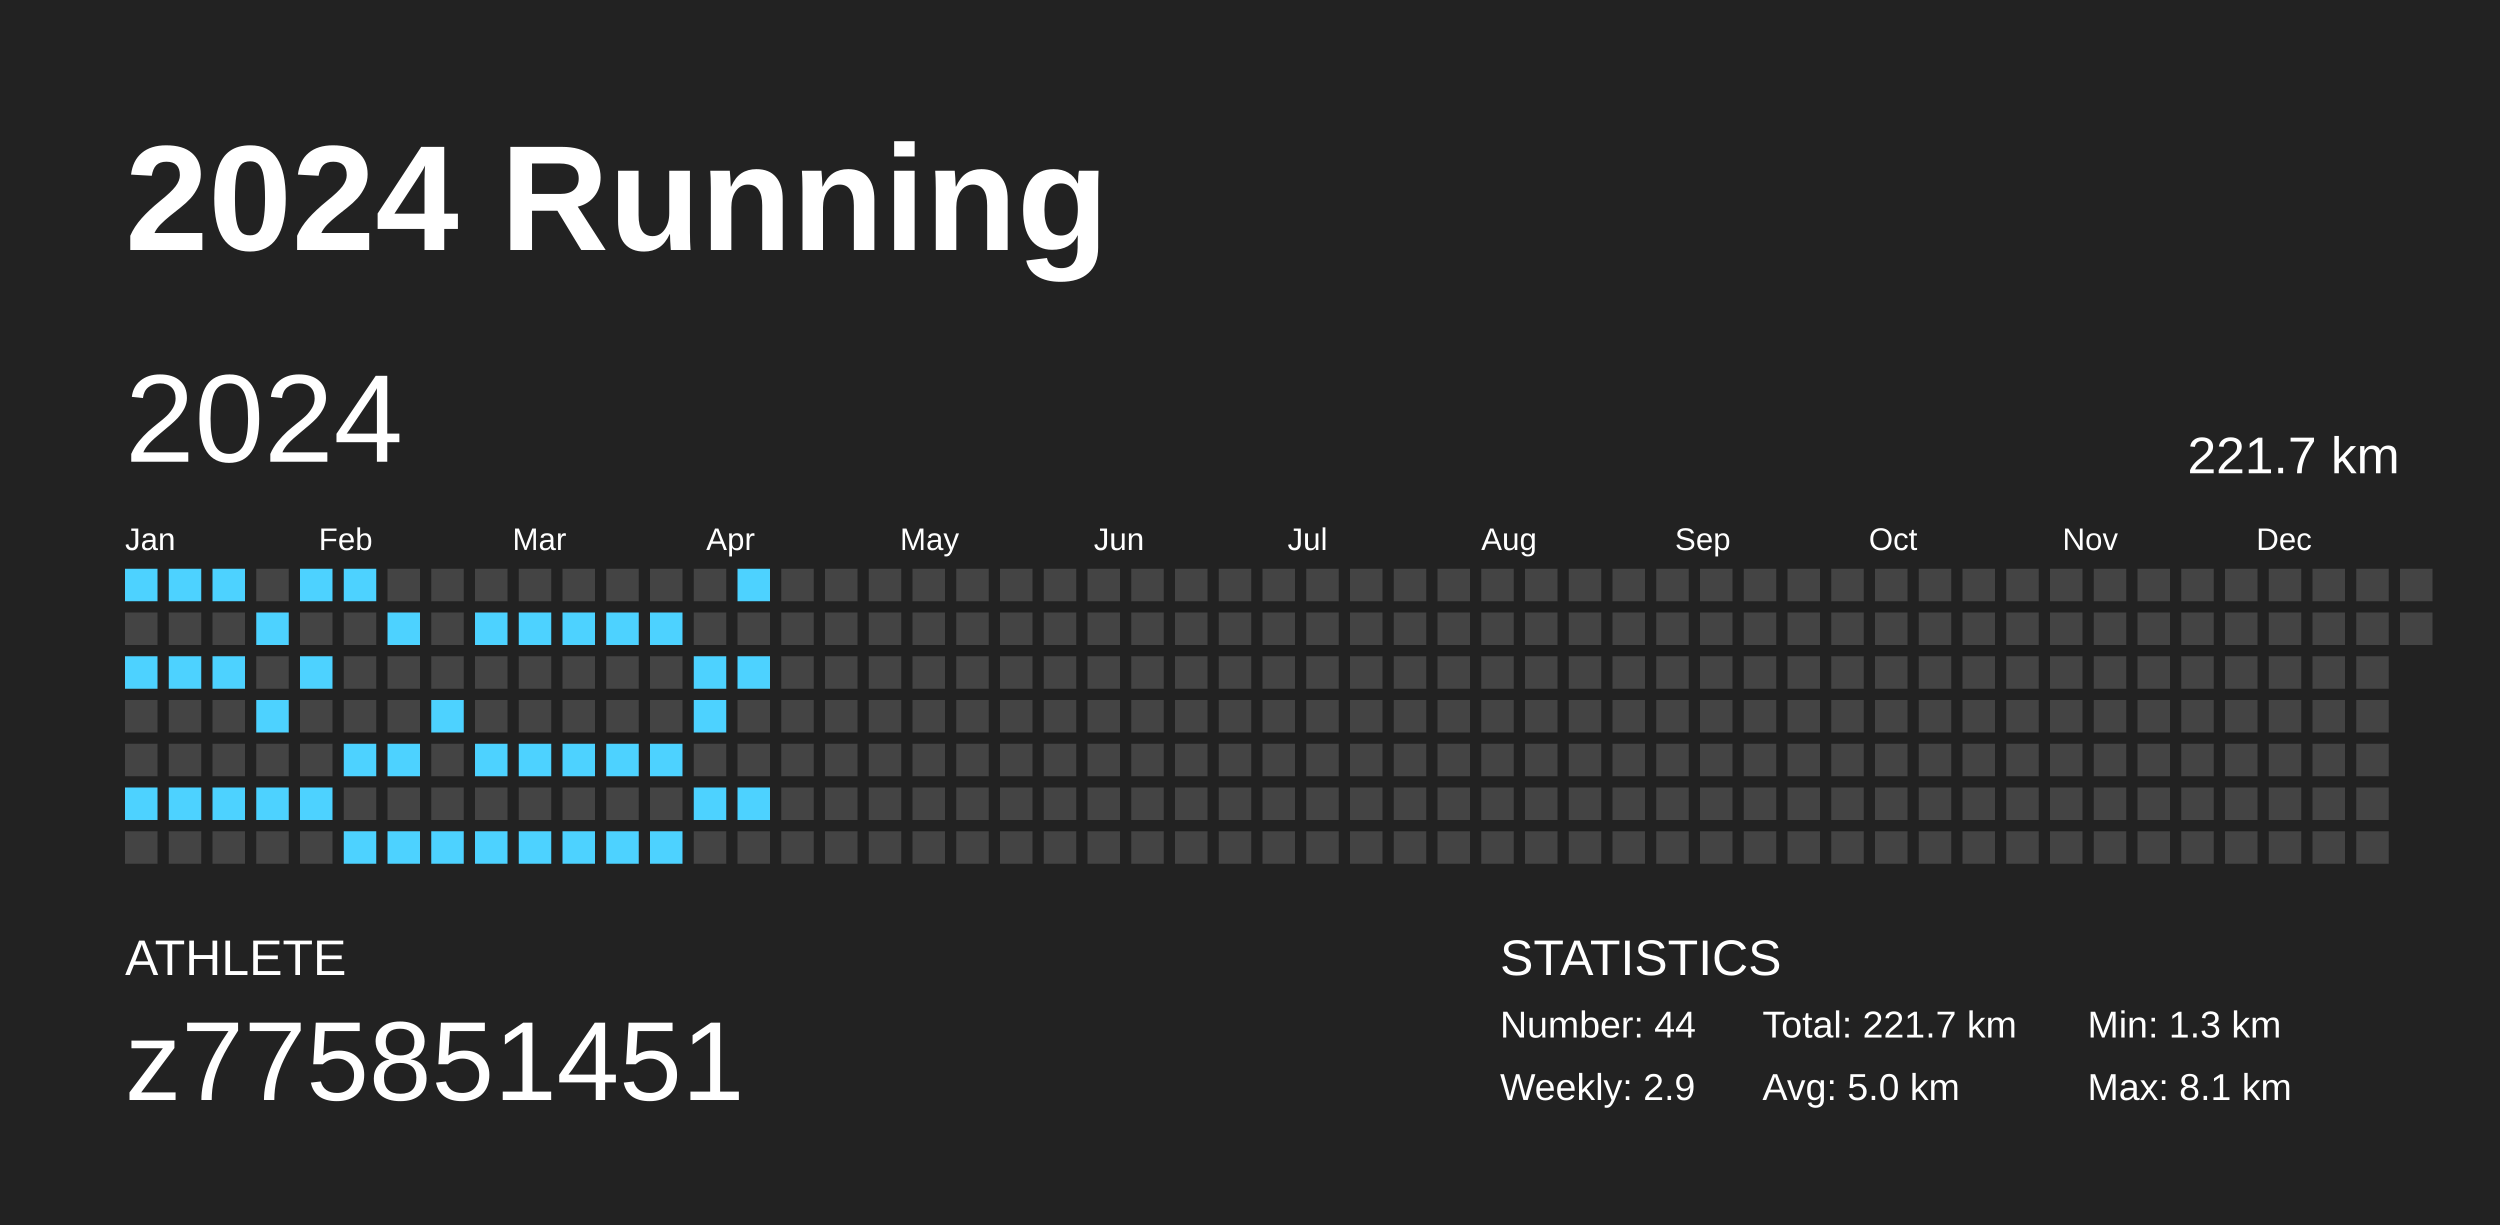
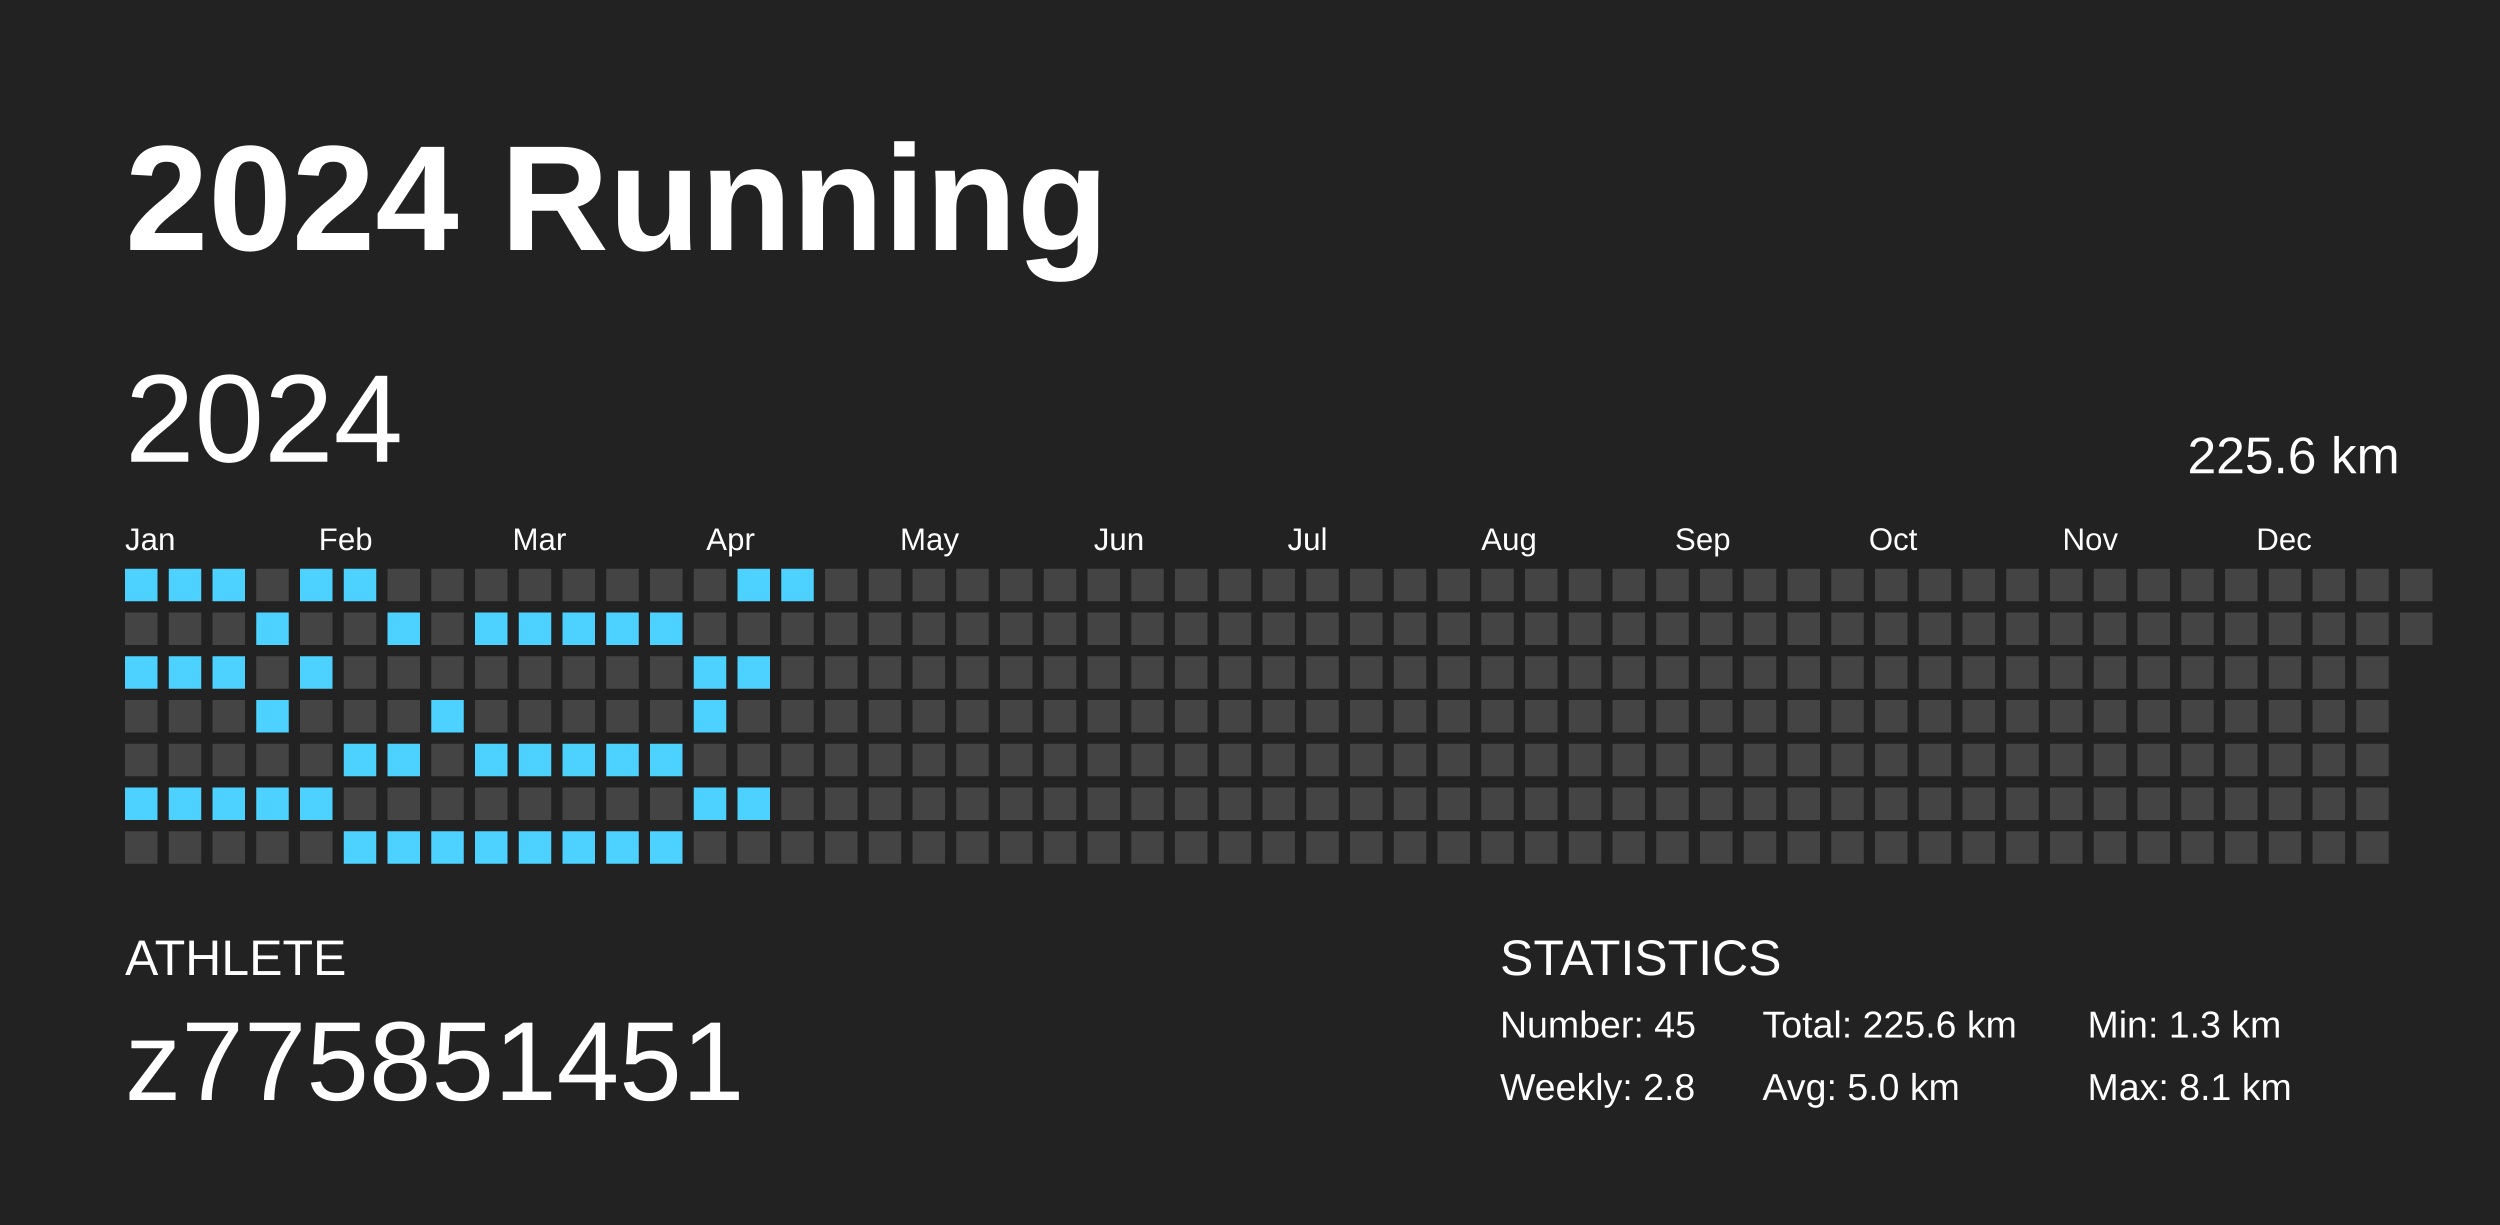
<svg xmlns="http://www.w3.org/2000/svg" baseProfile="full" height="98mm" version="1.1" viewBox="0,0,200,98" width="200mm">
  <defs />
  <rect fill="#222222" height="98" width="200" x="0" y="0" />
  <text fill="#FFFFFF" style="font-size:12px; font-family:Arial; font-weight:bold;" x="10" y="20">2024 Running</text>
  <text fill="#FFFFFF" style="font-size:4px; font-family:Arial" x="10" y="78">ATHLETE</text>
  <text fill="#FFFFFF" style="font-size:9px; font-family:Arial" x="10" y="88">z775851451</text>
  <text fill="#FFFFFF" style="font-size:4px; font-family:Arial" x="120" y="78">STATISTICS</text>
-   <text fill="#FFFFFF" style="font-size:3px; font-family:Arial" x="120" y="83">Number: 44</text>
-   <text fill="#FFFFFF" style="font-size:3px; font-family:Arial" x="120" y="88">Weekly: 2.9</text>
-   <text fill="#FFFFFF" style="font-size:3px; font-family:Arial" x="141" y="83">Total: 221.7 km</text>
+   <text fill="#FFFFFF" style="font-size:3px; font-family:Arial" x="120" y="83">Number: 45</text>
+   <text fill="#FFFFFF" style="font-size:3px; font-family:Arial" x="120" y="88">Weekly: 2.8</text>
+   <text fill="#FFFFFF" style="font-size:3px; font-family:Arial" x="141" y="83">Total: 225.6 km</text>
  <text fill="#FFFFFF" style="font-size:3px; font-family:Arial" x="141" y="88">Avg: 5.0 km</text>
  <text fill="#FFFFFF" style="font-size:3px; font-family:Arial" x="167" y="83">Min: 1.3 km</text>
  <text fill="#FFFFFF" style="font-size:3px; font-family:Arial" x="167" y="88">Max: 8.1 km</text>
  <text dominant-baseline="hanging" fill="#FFFFFF" style="font-size:10.0px; font-family:Arial;" x="10" y="30">2024</text>
-   <text dominant-baseline="hanging" fill="#FFFFFF" style="font-size:4.125px; font-family:Arial;" x="175" y="35">221.7 km</text>
+   <text dominant-baseline="hanging" fill="#FFFFFF" style="font-size:4.125px; font-family:Arial;" x="175" y="35">225.6 km</text>
  <text fill="#FFFFFF" style="font-size:2.5px; font-family:Arial" x="10.0" y="44">Jan</text>
  <text fill="#FFFFFF" style="font-size:2.5px; font-family:Arial" x="25.5" y="44">Feb</text>
  <text fill="#FFFFFF" style="font-size:2.5px; font-family:Arial" x="41.0" y="44">Mar</text>
  <text fill="#FFFFFF" style="font-size:2.5px; font-family:Arial" x="56.5" y="44">Apr</text>
  <text fill="#FFFFFF" style="font-size:2.5px; font-family:Arial" x="72.0" y="44">May</text>
  <text fill="#FFFFFF" style="font-size:2.5px; font-family:Arial" x="87.5" y="44">Jun</text>
  <text fill="#FFFFFF" style="font-size:2.5px; font-family:Arial" x="103.0" y="44">Jul</text>
  <text fill="#FFFFFF" style="font-size:2.5px; font-family:Arial" x="118.5" y="44">Aug</text>
  <text fill="#FFFFFF" style="font-size:2.5px; font-family:Arial" x="134.0" y="44">Sep</text>
  <text fill="#FFFFFF" style="font-size:2.5px; font-family:Arial" x="149.5" y="44">Oct</text>
  <text fill="#FFFFFF" style="font-size:2.5px; font-family:Arial" x="165.0" y="44">Nov</text>
  <text fill="#FFFFFF" style="font-size:2.5px; font-family:Arial" x="180.5" y="44">Dec</text>
  <rect fill="#4dd2ff" height="2.6" width="2.6" x="10.0" y="45.5" />
  <rect fill="#444444" height="2.6" width="2.6" x="10.0" y="49.0" />
  <rect fill="#4dd2ff" height="2.6" width="2.6" x="10.0" y="52.5" />
  <rect fill="#444444" height="2.6" width="2.6" x="10.0" y="56.0" />
  <rect fill="#444444" height="2.6" width="2.6" x="10.0" y="59.5" />
  <rect fill="#4dd2ff" height="2.6" width="2.6" x="10.0" y="63.0" />
  <rect fill="#444444" height="2.6" width="2.6" x="10.0" y="66.5" />
  <rect fill="#4dd2ff" height="2.6" width="2.6" x="13.5" y="45.5" />
  <rect fill="#444444" height="2.6" width="2.6" x="13.5" y="49.0" />
  <rect fill="#4dd2ff" height="2.6" width="2.6" x="13.5" y="52.5" />
  <rect fill="#444444" height="2.6" width="2.6" x="13.5" y="56.0" />
  <rect fill="#444444" height="2.6" width="2.6" x="13.5" y="59.5" />
  <rect fill="#4dd2ff" height="2.6" width="2.6" x="13.5" y="63.0" />
  <rect fill="#444444" height="2.6" width="2.6" x="13.5" y="66.5" />
  <rect fill="#4dd2ff" height="2.6" width="2.6" x="17.0" y="45.5" />
  <rect fill="#444444" height="2.6" width="2.6" x="17.0" y="49.0" />
  <rect fill="#4dd2ff" height="2.6" width="2.6" x="17.0" y="52.5" />
  <rect fill="#444444" height="2.6" width="2.6" x="17.0" y="56.0" />
  <rect fill="#444444" height="2.6" width="2.6" x="17.0" y="59.5" />
  <rect fill="#4dd2ff" height="2.6" width="2.6" x="17.0" y="63.0" />
  <rect fill="#444444" height="2.6" width="2.6" x="17.0" y="66.5" />
  <rect fill="#444444" height="2.6" width="2.6" x="20.5" y="45.5" />
  <rect fill="#4dd2ff" height="2.6" width="2.6" x="20.5" y="49.0" />
  <rect fill="#444444" height="2.6" width="2.6" x="20.5" y="52.5" />
  <rect fill="#4dd2ff" height="2.6" width="2.6" x="20.5" y="56.0" />
  <rect fill="#444444" height="2.6" width="2.6" x="20.5" y="59.5" />
  <rect fill="#4dd2ff" height="2.6" width="2.6" x="20.5" y="63.0" />
  <rect fill="#444444" height="2.6" width="2.6" x="20.5" y="66.5" />
  <rect fill="#4dd2ff" height="2.6" width="2.6" x="24.0" y="45.5" />
  <rect fill="#444444" height="2.6" width="2.6" x="24.0" y="49.0" />
  <rect fill="#4dd2ff" height="2.6" width="2.6" x="24.0" y="52.5" />
  <rect fill="#444444" height="2.6" width="2.6" x="24.0" y="56.0" />
  <rect fill="#444444" height="2.6" width="2.6" x="24.0" y="59.5" />
  <rect fill="#4dd2ff" height="2.6" width="2.6" x="24.0" y="63.0" />
  <rect fill="#444444" height="2.6" width="2.6" x="24.0" y="66.5" />
  <rect fill="#4dd2ff" height="2.6" width="2.6" x="27.5" y="45.5" />
  <rect fill="#444444" height="2.6" width="2.6" x="27.5" y="49.0" />
  <rect fill="#444444" height="2.6" width="2.6" x="27.5" y="52.5" />
  <rect fill="#444444" height="2.6" width="2.6" x="27.5" y="56.0" />
  <rect fill="#4dd2ff" height="2.6" width="2.6" x="27.5" y="59.5" />
  <rect fill="#444444" height="2.6" width="2.6" x="27.5" y="63.0" />
  <rect fill="#4dd2ff" height="2.6" width="2.6" x="27.5" y="66.5" />
  <rect fill="#444444" height="2.6" width="2.6" x="31.0" y="45.5" />
  <rect fill="#4dd2ff" height="2.6" width="2.6" x="31.0" y="49.0" />
  <rect fill="#444444" height="2.6" width="2.6" x="31.0" y="52.5" />
  <rect fill="#444444" height="2.6" width="2.6" x="31.0" y="56.0" />
  <rect fill="#4dd2ff" height="2.6" width="2.6" x="31.0" y="59.5" />
  <rect fill="#444444" height="2.6" width="2.6" x="31.0" y="63.0" />
  <rect fill="#4dd2ff" height="2.6" width="2.6" x="31.0" y="66.5" />
  <rect fill="#444444" height="2.6" width="2.6" x="34.5" y="45.5" />
  <rect fill="#444444" height="2.6" width="2.6" x="34.5" y="49.0" />
  <rect fill="#444444" height="2.6" width="2.6" x="34.5" y="52.5" />
  <rect fill="#4dd2ff" height="2.6" width="2.6" x="34.5" y="56.0" />
  <rect fill="#444444" height="2.6" width="2.6" x="34.5" y="59.5" />
  <rect fill="#444444" height="2.6" width="2.6" x="34.5" y="63.0" />
  <rect fill="#4dd2ff" height="2.6" width="2.6" x="34.5" y="66.5" />
  <rect fill="#444444" height="2.6" width="2.6" x="38.0" y="45.5" />
  <rect fill="#4dd2ff" height="2.6" width="2.6" x="38.0" y="49.0" />
  <rect fill="#444444" height="2.6" width="2.6" x="38.0" y="52.5" />
  <rect fill="#444444" height="2.6" width="2.6" x="38.0" y="56.0" />
  <rect fill="#4dd2ff" height="2.6" width="2.6" x="38.0" y="59.5" />
  <rect fill="#444444" height="2.6" width="2.6" x="38.0" y="63.0" />
  <rect fill="#4dd2ff" height="2.6" width="2.6" x="38.0" y="66.5" />
  <rect fill="#444444" height="2.6" width="2.6" x="41.5" y="45.5" />
  <rect fill="#4dd2ff" height="2.6" width="2.6" x="41.5" y="49.0" />
  <rect fill="#444444" height="2.6" width="2.6" x="41.5" y="52.5" />
  <rect fill="#444444" height="2.6" width="2.6" x="41.5" y="56.0" />
  <rect fill="#4dd2ff" height="2.6" width="2.6" x="41.5" y="59.5" />
  <rect fill="#444444" height="2.6" width="2.6" x="41.5" y="63.0" />
  <rect fill="#4dd2ff" height="2.6" width="2.6" x="41.5" y="66.5" />
  <rect fill="#444444" height="2.6" width="2.6" x="45.0" y="45.5" />
  <rect fill="#4dd2ff" height="2.6" width="2.6" x="45.0" y="49.0" />
  <rect fill="#444444" height="2.6" width="2.6" x="45.0" y="52.5" />
  <rect fill="#444444" height="2.6" width="2.6" x="45.0" y="56.0" />
  <rect fill="#4dd2ff" height="2.6" width="2.6" x="45.0" y="59.5" />
  <rect fill="#444444" height="2.6" width="2.6" x="45.0" y="63.0" />
  <rect fill="#4dd2ff" height="2.6" width="2.6" x="45.0" y="66.5" />
  <rect fill="#444444" height="2.6" width="2.6" x="48.5" y="45.5" />
  <rect fill="#4dd2ff" height="2.6" width="2.6" x="48.5" y="49.0" />
  <rect fill="#444444" height="2.6" width="2.6" x="48.5" y="52.5" />
  <rect fill="#444444" height="2.6" width="2.6" x="48.5" y="56.0" />
  <rect fill="#4dd2ff" height="2.6" width="2.6" x="48.5" y="59.5" />
  <rect fill="#444444" height="2.6" width="2.6" x="48.5" y="63.0" />
  <rect fill="#4dd2ff" height="2.6" width="2.6" x="48.5" y="66.5" />
  <rect fill="#444444" height="2.6" width="2.6" x="52.0" y="45.5" />
  <rect fill="#4dd2ff" height="2.6" width="2.6" x="52.0" y="49.0" />
  <rect fill="#444444" height="2.6" width="2.6" x="52.0" y="52.5" />
  <rect fill="#444444" height="2.6" width="2.6" x="52.0" y="56.0" />
  <rect fill="#4dd2ff" height="2.6" width="2.6" x="52.0" y="59.5" />
  <rect fill="#444444" height="2.6" width="2.6" x="52.0" y="63.0" />
  <rect fill="#4dd2ff" height="2.6" width="2.6" x="52.0" y="66.5" />
  <rect fill="#444444" height="2.6" width="2.6" x="55.5" y="45.5" />
  <rect fill="#444444" height="2.6" width="2.6" x="55.5" y="49.0" />
  <rect fill="#4dd2ff" height="2.6" width="2.6" x="55.5" y="52.5" />
  <rect fill="#4dd2ff" height="2.6" width="2.6" x="55.5" y="56.0" />
  <rect fill="#444444" height="2.6" width="2.6" x="55.5" y="59.5" />
  <rect fill="#4dd2ff" height="2.6" width="2.6" x="55.5" y="63.0" />
  <rect fill="#444444" height="2.6" width="2.6" x="55.5" y="66.5" />
  <rect fill="#4dd2ff" height="2.6" width="2.6" x="59.0" y="45.5" />
  <rect fill="#444444" height="2.6" width="2.6" x="59.0" y="49.0" />
  <rect fill="#4dd2ff" height="2.6" width="2.6" x="59.0" y="52.5" />
  <rect fill="#444444" height="2.6" width="2.6" x="59.0" y="56.0" />
  <rect fill="#444444" height="2.6" width="2.6" x="59.0" y="59.5" />
  <rect fill="#4dd2ff" height="2.6" width="2.6" x="59.0" y="63.0" />
  <rect fill="#444444" height="2.6" width="2.6" x="59.0" y="66.5" />
-   <rect fill="#444444" height="2.6" width="2.6" x="62.5" y="45.5" />
+   <rect fill="#4dd2ff" height="2.6" width="2.6" x="62.5" y="45.5" />
  <rect fill="#444444" height="2.6" width="2.6" x="62.5" y="49.0" />
  <rect fill="#444444" height="2.6" width="2.6" x="62.5" y="52.5" />
  <rect fill="#444444" height="2.6" width="2.6" x="62.5" y="56.0" />
  <rect fill="#444444" height="2.6" width="2.6" x="62.5" y="59.5" />
  <rect fill="#444444" height="2.6" width="2.6" x="62.5" y="63.0" />
  <rect fill="#444444" height="2.6" width="2.6" x="62.5" y="66.5" />
  <rect fill="#444444" height="2.6" width="2.6" x="66.0" y="45.5" />
  <rect fill="#444444" height="2.6" width="2.6" x="66.0" y="49.0" />
  <rect fill="#444444" height="2.6" width="2.6" x="66.0" y="52.5" />
  <rect fill="#444444" height="2.6" width="2.6" x="66.0" y="56.0" />
  <rect fill="#444444" height="2.6" width="2.6" x="66.0" y="59.5" />
  <rect fill="#444444" height="2.6" width="2.6" x="66.0" y="63.0" />
  <rect fill="#444444" height="2.6" width="2.6" x="66.0" y="66.5" />
  <rect fill="#444444" height="2.6" width="2.6" x="69.5" y="45.5" />
  <rect fill="#444444" height="2.6" width="2.6" x="69.5" y="49.0" />
  <rect fill="#444444" height="2.6" width="2.6" x="69.5" y="52.5" />
  <rect fill="#444444" height="2.6" width="2.6" x="69.5" y="56.0" />
  <rect fill="#444444" height="2.6" width="2.6" x="69.5" y="59.5" />
  <rect fill="#444444" height="2.6" width="2.6" x="69.5" y="63.0" />
  <rect fill="#444444" height="2.6" width="2.6" x="69.5" y="66.5" />
  <rect fill="#444444" height="2.6" width="2.6" x="73.0" y="45.5" />
  <rect fill="#444444" height="2.6" width="2.6" x="73.0" y="49.0" />
  <rect fill="#444444" height="2.6" width="2.6" x="73.0" y="52.5" />
  <rect fill="#444444" height="2.6" width="2.6" x="73.0" y="56.0" />
  <rect fill="#444444" height="2.6" width="2.6" x="73.0" y="59.5" />
  <rect fill="#444444" height="2.6" width="2.6" x="73.0" y="63.0" />
  <rect fill="#444444" height="2.6" width="2.6" x="73.0" y="66.5" />
  <rect fill="#444444" height="2.6" width="2.6" x="76.5" y="45.5" />
  <rect fill="#444444" height="2.6" width="2.6" x="76.5" y="49.0" />
  <rect fill="#444444" height="2.6" width="2.6" x="76.5" y="52.5" />
  <rect fill="#444444" height="2.6" width="2.6" x="76.5" y="56.0" />
  <rect fill="#444444" height="2.6" width="2.6" x="76.5" y="59.5" />
  <rect fill="#444444" height="2.6" width="2.6" x="76.5" y="63.0" />
  <rect fill="#444444" height="2.6" width="2.6" x="76.5" y="66.5" />
  <rect fill="#444444" height="2.6" width="2.6" x="80.0" y="45.5" />
  <rect fill="#444444" height="2.6" width="2.6" x="80.0" y="49.0" />
  <rect fill="#444444" height="2.6" width="2.6" x="80.0" y="52.5" />
  <rect fill="#444444" height="2.6" width="2.6" x="80.0" y="56.0" />
  <rect fill="#444444" height="2.6" width="2.6" x="80.0" y="59.5" />
  <rect fill="#444444" height="2.6" width="2.6" x="80.0" y="63.0" />
  <rect fill="#444444" height="2.6" width="2.6" x="80.0" y="66.5" />
  <rect fill="#444444" height="2.6" width="2.6" x="83.5" y="45.5" />
  <rect fill="#444444" height="2.6" width="2.6" x="83.5" y="49.0" />
  <rect fill="#444444" height="2.6" width="2.6" x="83.5" y="52.5" />
  <rect fill="#444444" height="2.6" width="2.6" x="83.5" y="56.0" />
  <rect fill="#444444" height="2.6" width="2.6" x="83.5" y="59.5" />
  <rect fill="#444444" height="2.6" width="2.6" x="83.5" y="63.0" />
  <rect fill="#444444" height="2.6" width="2.6" x="83.5" y="66.5" />
  <rect fill="#444444" height="2.6" width="2.6" x="87.0" y="45.5" />
  <rect fill="#444444" height="2.6" width="2.6" x="87.0" y="49.0" />
  <rect fill="#444444" height="2.6" width="2.6" x="87.0" y="52.5" />
  <rect fill="#444444" height="2.6" width="2.6" x="87.0" y="56.0" />
  <rect fill="#444444" height="2.6" width="2.6" x="87.0" y="59.5" />
  <rect fill="#444444" height="2.6" width="2.6" x="87.0" y="63.0" />
  <rect fill="#444444" height="2.6" width="2.6" x="87.0" y="66.5" />
  <rect fill="#444444" height="2.6" width="2.6" x="90.5" y="45.5" />
  <rect fill="#444444" height="2.6" width="2.6" x="90.5" y="49.0" />
  <rect fill="#444444" height="2.6" width="2.6" x="90.5" y="52.5" />
  <rect fill="#444444" height="2.6" width="2.6" x="90.5" y="56.0" />
  <rect fill="#444444" height="2.6" width="2.6" x="90.5" y="59.5" />
  <rect fill="#444444" height="2.6" width="2.6" x="90.5" y="63.0" />
  <rect fill="#444444" height="2.6" width="2.6" x="90.5" y="66.5" />
  <rect fill="#444444" height="2.6" width="2.6" x="94.0" y="45.5" />
  <rect fill="#444444" height="2.6" width="2.6" x="94.0" y="49.0" />
  <rect fill="#444444" height="2.6" width="2.6" x="94.0" y="52.5" />
  <rect fill="#444444" height="2.6" width="2.6" x="94.0" y="56.0" />
  <rect fill="#444444" height="2.6" width="2.6" x="94.0" y="59.5" />
  <rect fill="#444444" height="2.6" width="2.6" x="94.0" y="63.0" />
  <rect fill="#444444" height="2.6" width="2.6" x="94.0" y="66.5" />
  <rect fill="#444444" height="2.6" width="2.6" x="97.5" y="45.5" />
  <rect fill="#444444" height="2.6" width="2.6" x="97.5" y="49.0" />
  <rect fill="#444444" height="2.6" width="2.6" x="97.5" y="52.5" />
  <rect fill="#444444" height="2.6" width="2.6" x="97.5" y="56.0" />
  <rect fill="#444444" height="2.6" width="2.6" x="97.5" y="59.5" />
  <rect fill="#444444" height="2.6" width="2.6" x="97.5" y="63.0" />
  <rect fill="#444444" height="2.6" width="2.6" x="97.5" y="66.5" />
  <rect fill="#444444" height="2.6" width="2.6" x="101.0" y="45.5" />
  <rect fill="#444444" height="2.6" width="2.6" x="101.0" y="49.0" />
  <rect fill="#444444" height="2.6" width="2.6" x="101.0" y="52.5" />
  <rect fill="#444444" height="2.6" width="2.6" x="101.0" y="56.0" />
  <rect fill="#444444" height="2.6" width="2.6" x="101.0" y="59.5" />
  <rect fill="#444444" height="2.6" width="2.6" x="101.0" y="63.0" />
  <rect fill="#444444" height="2.6" width="2.6" x="101.0" y="66.5" />
  <rect fill="#444444" height="2.6" width="2.6" x="104.5" y="45.5" />
  <rect fill="#444444" height="2.6" width="2.6" x="104.5" y="49.0" />
  <rect fill="#444444" height="2.6" width="2.6" x="104.5" y="52.5" />
  <rect fill="#444444" height="2.6" width="2.6" x="104.5" y="56.0" />
  <rect fill="#444444" height="2.6" width="2.6" x="104.5" y="59.5" />
  <rect fill="#444444" height="2.6" width="2.6" x="104.5" y="63.0" />
  <rect fill="#444444" height="2.6" width="2.6" x="104.5" y="66.5" />
  <rect fill="#444444" height="2.6" width="2.6" x="108.0" y="45.5" />
  <rect fill="#444444" height="2.6" width="2.6" x="108.0" y="49.0" />
  <rect fill="#444444" height="2.6" width="2.6" x="108.0" y="52.5" />
  <rect fill="#444444" height="2.6" width="2.6" x="108.0" y="56.0" />
  <rect fill="#444444" height="2.6" width="2.6" x="108.0" y="59.5" />
  <rect fill="#444444" height="2.6" width="2.6" x="108.0" y="63.0" />
  <rect fill="#444444" height="2.6" width="2.6" x="108.0" y="66.5" />
  <rect fill="#444444" height="2.6" width="2.6" x="111.5" y="45.5" />
  <rect fill="#444444" height="2.6" width="2.6" x="111.5" y="49.0" />
  <rect fill="#444444" height="2.6" width="2.6" x="111.5" y="52.5" />
  <rect fill="#444444" height="2.6" width="2.6" x="111.5" y="56.0" />
  <rect fill="#444444" height="2.6" width="2.6" x="111.5" y="59.5" />
  <rect fill="#444444" height="2.6" width="2.6" x="111.5" y="63.0" />
  <rect fill="#444444" height="2.6" width="2.6" x="111.5" y="66.5" />
  <rect fill="#444444" height="2.6" width="2.6" x="115.0" y="45.5" />
  <rect fill="#444444" height="2.6" width="2.6" x="115.0" y="49.0" />
  <rect fill="#444444" height="2.6" width="2.6" x="115.0" y="52.5" />
  <rect fill="#444444" height="2.6" width="2.6" x="115.0" y="56.0" />
  <rect fill="#444444" height="2.6" width="2.6" x="115.0" y="59.5" />
  <rect fill="#444444" height="2.6" width="2.6" x="115.0" y="63.0" />
  <rect fill="#444444" height="2.6" width="2.6" x="115.0" y="66.5" />
  <rect fill="#444444" height="2.6" width="2.6" x="118.5" y="45.5" />
  <rect fill="#444444" height="2.6" width="2.6" x="118.5" y="49.0" />
  <rect fill="#444444" height="2.6" width="2.6" x="118.5" y="52.5" />
  <rect fill="#444444" height="2.6" width="2.6" x="118.5" y="56.0" />
  <rect fill="#444444" height="2.6" width="2.6" x="118.5" y="59.5" />
  <rect fill="#444444" height="2.6" width="2.6" x="118.5" y="63.0" />
  <rect fill="#444444" height="2.6" width="2.6" x="118.5" y="66.5" />
  <rect fill="#444444" height="2.6" width="2.6" x="122.0" y="45.5" />
  <rect fill="#444444" height="2.6" width="2.6" x="122.0" y="49.0" />
  <rect fill="#444444" height="2.6" width="2.6" x="122.0" y="52.5" />
  <rect fill="#444444" height="2.6" width="2.6" x="122.0" y="56.0" />
  <rect fill="#444444" height="2.6" width="2.6" x="122.0" y="59.5" />
  <rect fill="#444444" height="2.6" width="2.6" x="122.0" y="63.0" />
  <rect fill="#444444" height="2.6" width="2.6" x="122.0" y="66.5" />
  <rect fill="#444444" height="2.6" width="2.6" x="125.5" y="45.5" />
  <rect fill="#444444" height="2.6" width="2.6" x="125.5" y="49.0" />
  <rect fill="#444444" height="2.6" width="2.6" x="125.5" y="52.5" />
  <rect fill="#444444" height="2.6" width="2.6" x="125.5" y="56.0" />
  <rect fill="#444444" height="2.6" width="2.6" x="125.5" y="59.5" />
  <rect fill="#444444" height="2.6" width="2.6" x="125.5" y="63.0" />
  <rect fill="#444444" height="2.6" width="2.6" x="125.5" y="66.5" />
  <rect fill="#444444" height="2.6" width="2.6" x="129.0" y="45.5" />
  <rect fill="#444444" height="2.6" width="2.6" x="129.0" y="49.0" />
  <rect fill="#444444" height="2.6" width="2.6" x="129.0" y="52.5" />
  <rect fill="#444444" height="2.6" width="2.6" x="129.0" y="56.0" />
  <rect fill="#444444" height="2.6" width="2.6" x="129.0" y="59.5" />
  <rect fill="#444444" height="2.6" width="2.6" x="129.0" y="63.0" />
  <rect fill="#444444" height="2.6" width="2.6" x="129.0" y="66.5" />
  <rect fill="#444444" height="2.6" width="2.6" x="132.5" y="45.5" />
  <rect fill="#444444" height="2.6" width="2.6" x="132.5" y="49.0" />
  <rect fill="#444444" height="2.6" width="2.6" x="132.5" y="52.5" />
  <rect fill="#444444" height="2.6" width="2.6" x="132.5" y="56.0" />
  <rect fill="#444444" height="2.6" width="2.6" x="132.5" y="59.5" />
  <rect fill="#444444" height="2.6" width="2.6" x="132.5" y="63.0" />
  <rect fill="#444444" height="2.6" width="2.6" x="132.5" y="66.5" />
  <rect fill="#444444" height="2.6" width="2.6" x="136.0" y="45.5" />
  <rect fill="#444444" height="2.6" width="2.6" x="136.0" y="49.0" />
  <rect fill="#444444" height="2.6" width="2.6" x="136.0" y="52.5" />
  <rect fill="#444444" height="2.6" width="2.6" x="136.0" y="56.0" />
  <rect fill="#444444" height="2.6" width="2.6" x="136.0" y="59.5" />
  <rect fill="#444444" height="2.6" width="2.6" x="136.0" y="63.0" />
  <rect fill="#444444" height="2.6" width="2.6" x="136.0" y="66.5" />
  <rect fill="#444444" height="2.6" width="2.6" x="139.5" y="45.5" />
  <rect fill="#444444" height="2.6" width="2.6" x="139.5" y="49.0" />
  <rect fill="#444444" height="2.6" width="2.6" x="139.5" y="52.5" />
  <rect fill="#444444" height="2.6" width="2.6" x="139.5" y="56.0" />
  <rect fill="#444444" height="2.6" width="2.6" x="139.5" y="59.5" />
  <rect fill="#444444" height="2.6" width="2.6" x="139.5" y="63.0" />
  <rect fill="#444444" height="2.6" width="2.6" x="139.5" y="66.5" />
  <rect fill="#444444" height="2.6" width="2.6" x="143.0" y="45.5" />
  <rect fill="#444444" height="2.6" width="2.6" x="143.0" y="49.0" />
  <rect fill="#444444" height="2.6" width="2.6" x="143.0" y="52.5" />
  <rect fill="#444444" height="2.6" width="2.6" x="143.0" y="56.0" />
  <rect fill="#444444" height="2.6" width="2.6" x="143.0" y="59.5" />
  <rect fill="#444444" height="2.6" width="2.6" x="143.0" y="63.0" />
  <rect fill="#444444" height="2.6" width="2.6" x="143.0" y="66.5" />
  <rect fill="#444444" height="2.6" width="2.6" x="146.5" y="45.5" />
  <rect fill="#444444" height="2.6" width="2.6" x="146.5" y="49.0" />
  <rect fill="#444444" height="2.6" width="2.6" x="146.5" y="52.5" />
  <rect fill="#444444" height="2.6" width="2.6" x="146.5" y="56.0" />
  <rect fill="#444444" height="2.6" width="2.6" x="146.5" y="59.5" />
  <rect fill="#444444" height="2.6" width="2.6" x="146.5" y="63.0" />
  <rect fill="#444444" height="2.6" width="2.6" x="146.5" y="66.5" />
  <rect fill="#444444" height="2.6" width="2.6" x="150.0" y="45.5" />
  <rect fill="#444444" height="2.6" width="2.6" x="150.0" y="49.0" />
  <rect fill="#444444" height="2.6" width="2.6" x="150.0" y="52.5" />
  <rect fill="#444444" height="2.6" width="2.6" x="150.0" y="56.0" />
  <rect fill="#444444" height="2.6" width="2.6" x="150.0" y="59.5" />
  <rect fill="#444444" height="2.6" width="2.6" x="150.0" y="63.0" />
  <rect fill="#444444" height="2.6" width="2.6" x="150.0" y="66.5" />
  <rect fill="#444444" height="2.6" width="2.6" x="153.5" y="45.5" />
  <rect fill="#444444" height="2.6" width="2.6" x="153.5" y="49.0" />
  <rect fill="#444444" height="2.6" width="2.6" x="153.5" y="52.5" />
  <rect fill="#444444" height="2.6" width="2.6" x="153.5" y="56.0" />
  <rect fill="#444444" height="2.6" width="2.6" x="153.5" y="59.5" />
  <rect fill="#444444" height="2.6" width="2.6" x="153.5" y="63.0" />
  <rect fill="#444444" height="2.6" width="2.6" x="153.5" y="66.5" />
  <rect fill="#444444" height="2.6" width="2.6" x="157.0" y="45.5" />
  <rect fill="#444444" height="2.6" width="2.6" x="157.0" y="49.0" />
  <rect fill="#444444" height="2.6" width="2.6" x="157.0" y="52.5" />
  <rect fill="#444444" height="2.6" width="2.6" x="157.0" y="56.0" />
  <rect fill="#444444" height="2.6" width="2.6" x="157.0" y="59.5" />
  <rect fill="#444444" height="2.6" width="2.6" x="157.0" y="63.0" />
  <rect fill="#444444" height="2.6" width="2.6" x="157.0" y="66.5" />
  <rect fill="#444444" height="2.6" width="2.6" x="160.5" y="45.5" />
  <rect fill="#444444" height="2.6" width="2.6" x="160.5" y="49.0" />
  <rect fill="#444444" height="2.6" width="2.6" x="160.5" y="52.5" />
  <rect fill="#444444" height="2.6" width="2.6" x="160.5" y="56.0" />
  <rect fill="#444444" height="2.6" width="2.6" x="160.5" y="59.5" />
  <rect fill="#444444" height="2.6" width="2.6" x="160.5" y="63.0" />
  <rect fill="#444444" height="2.6" width="2.6" x="160.5" y="66.5" />
  <rect fill="#444444" height="2.6" width="2.6" x="164.0" y="45.5" />
  <rect fill="#444444" height="2.6" width="2.6" x="164.0" y="49.0" />
  <rect fill="#444444" height="2.6" width="2.6" x="164.0" y="52.5" />
  <rect fill="#444444" height="2.6" width="2.6" x="164.0" y="56.0" />
  <rect fill="#444444" height="2.6" width="2.6" x="164.0" y="59.5" />
  <rect fill="#444444" height="2.6" width="2.6" x="164.0" y="63.0" />
  <rect fill="#444444" height="2.6" width="2.6" x="164.0" y="66.5" />
  <rect fill="#444444" height="2.6" width="2.6" x="167.5" y="45.5" />
  <rect fill="#444444" height="2.6" width="2.6" x="167.5" y="49.0" />
  <rect fill="#444444" height="2.6" width="2.6" x="167.5" y="52.5" />
  <rect fill="#444444" height="2.6" width="2.6" x="167.5" y="56.0" />
  <rect fill="#444444" height="2.6" width="2.6" x="167.5" y="59.5" />
  <rect fill="#444444" height="2.6" width="2.6" x="167.5" y="63.0" />
  <rect fill="#444444" height="2.6" width="2.6" x="167.5" y="66.5" />
  <rect fill="#444444" height="2.6" width="2.6" x="171.0" y="45.5" />
  <rect fill="#444444" height="2.6" width="2.6" x="171.0" y="49.0" />
  <rect fill="#444444" height="2.6" width="2.6" x="171.0" y="52.5" />
  <rect fill="#444444" height="2.6" width="2.6" x="171.0" y="56.0" />
  <rect fill="#444444" height="2.6" width="2.6" x="171.0" y="59.5" />
  <rect fill="#444444" height="2.6" width="2.6" x="171.0" y="63.0" />
  <rect fill="#444444" height="2.6" width="2.6" x="171.0" y="66.5" />
  <rect fill="#444444" height="2.6" width="2.6" x="174.5" y="45.5" />
  <rect fill="#444444" height="2.6" width="2.6" x="174.5" y="49.0" />
  <rect fill="#444444" height="2.6" width="2.6" x="174.5" y="52.5" />
  <rect fill="#444444" height="2.6" width="2.6" x="174.5" y="56.0" />
  <rect fill="#444444" height="2.6" width="2.6" x="174.5" y="59.5" />
  <rect fill="#444444" height="2.6" width="2.6" x="174.5" y="63.0" />
  <rect fill="#444444" height="2.6" width="2.6" x="174.5" y="66.5" />
  <rect fill="#444444" height="2.6" width="2.6" x="178.0" y="45.5" />
  <rect fill="#444444" height="2.6" width="2.6" x="178.0" y="49.0" />
  <rect fill="#444444" height="2.6" width="2.6" x="178.0" y="52.5" />
  <rect fill="#444444" height="2.6" width="2.6" x="178.0" y="56.0" />
  <rect fill="#444444" height="2.6" width="2.6" x="178.0" y="59.5" />
  <rect fill="#444444" height="2.6" width="2.6" x="178.0" y="63.0" />
  <rect fill="#444444" height="2.6" width="2.6" x="178.0" y="66.5" />
  <rect fill="#444444" height="2.6" width="2.6" x="181.5" y="45.5" />
  <rect fill="#444444" height="2.6" width="2.6" x="181.5" y="49.0" />
  <rect fill="#444444" height="2.6" width="2.6" x="181.5" y="52.5" />
  <rect fill="#444444" height="2.6" width="2.6" x="181.5" y="56.0" />
  <rect fill="#444444" height="2.6" width="2.6" x="181.5" y="59.5" />
  <rect fill="#444444" height="2.6" width="2.6" x="181.5" y="63.0" />
  <rect fill="#444444" height="2.6" width="2.6" x="181.5" y="66.5" />
  <rect fill="#444444" height="2.6" width="2.6" x="185.0" y="45.5" />
  <rect fill="#444444" height="2.6" width="2.6" x="185.0" y="49.0" />
  <rect fill="#444444" height="2.6" width="2.6" x="185.0" y="52.5" />
  <rect fill="#444444" height="2.6" width="2.6" x="185.0" y="56.0" />
  <rect fill="#444444" height="2.6" width="2.6" x="185.0" y="59.5" />
  <rect fill="#444444" height="2.6" width="2.6" x="185.0" y="63.0" />
  <rect fill="#444444" height="2.6" width="2.6" x="185.0" y="66.5" />
  <rect fill="#444444" height="2.6" width="2.6" x="188.5" y="45.5" />
  <rect fill="#444444" height="2.6" width="2.6" x="188.5" y="49.0" />
  <rect fill="#444444" height="2.6" width="2.6" x="188.5" y="52.5" />
  <rect fill="#444444" height="2.6" width="2.6" x="188.5" y="56.0" />
  <rect fill="#444444" height="2.6" width="2.6" x="188.5" y="59.5" />
  <rect fill="#444444" height="2.6" width="2.6" x="188.5" y="63.0" />
  <rect fill="#444444" height="2.6" width="2.6" x="188.5" y="66.5" />
  <rect fill="#444444" height="2.6" width="2.6" x="192.0" y="45.5" />
  <rect fill="#444444" height="2.6" width="2.6" x="192.0" y="49.0" />
</svg>
